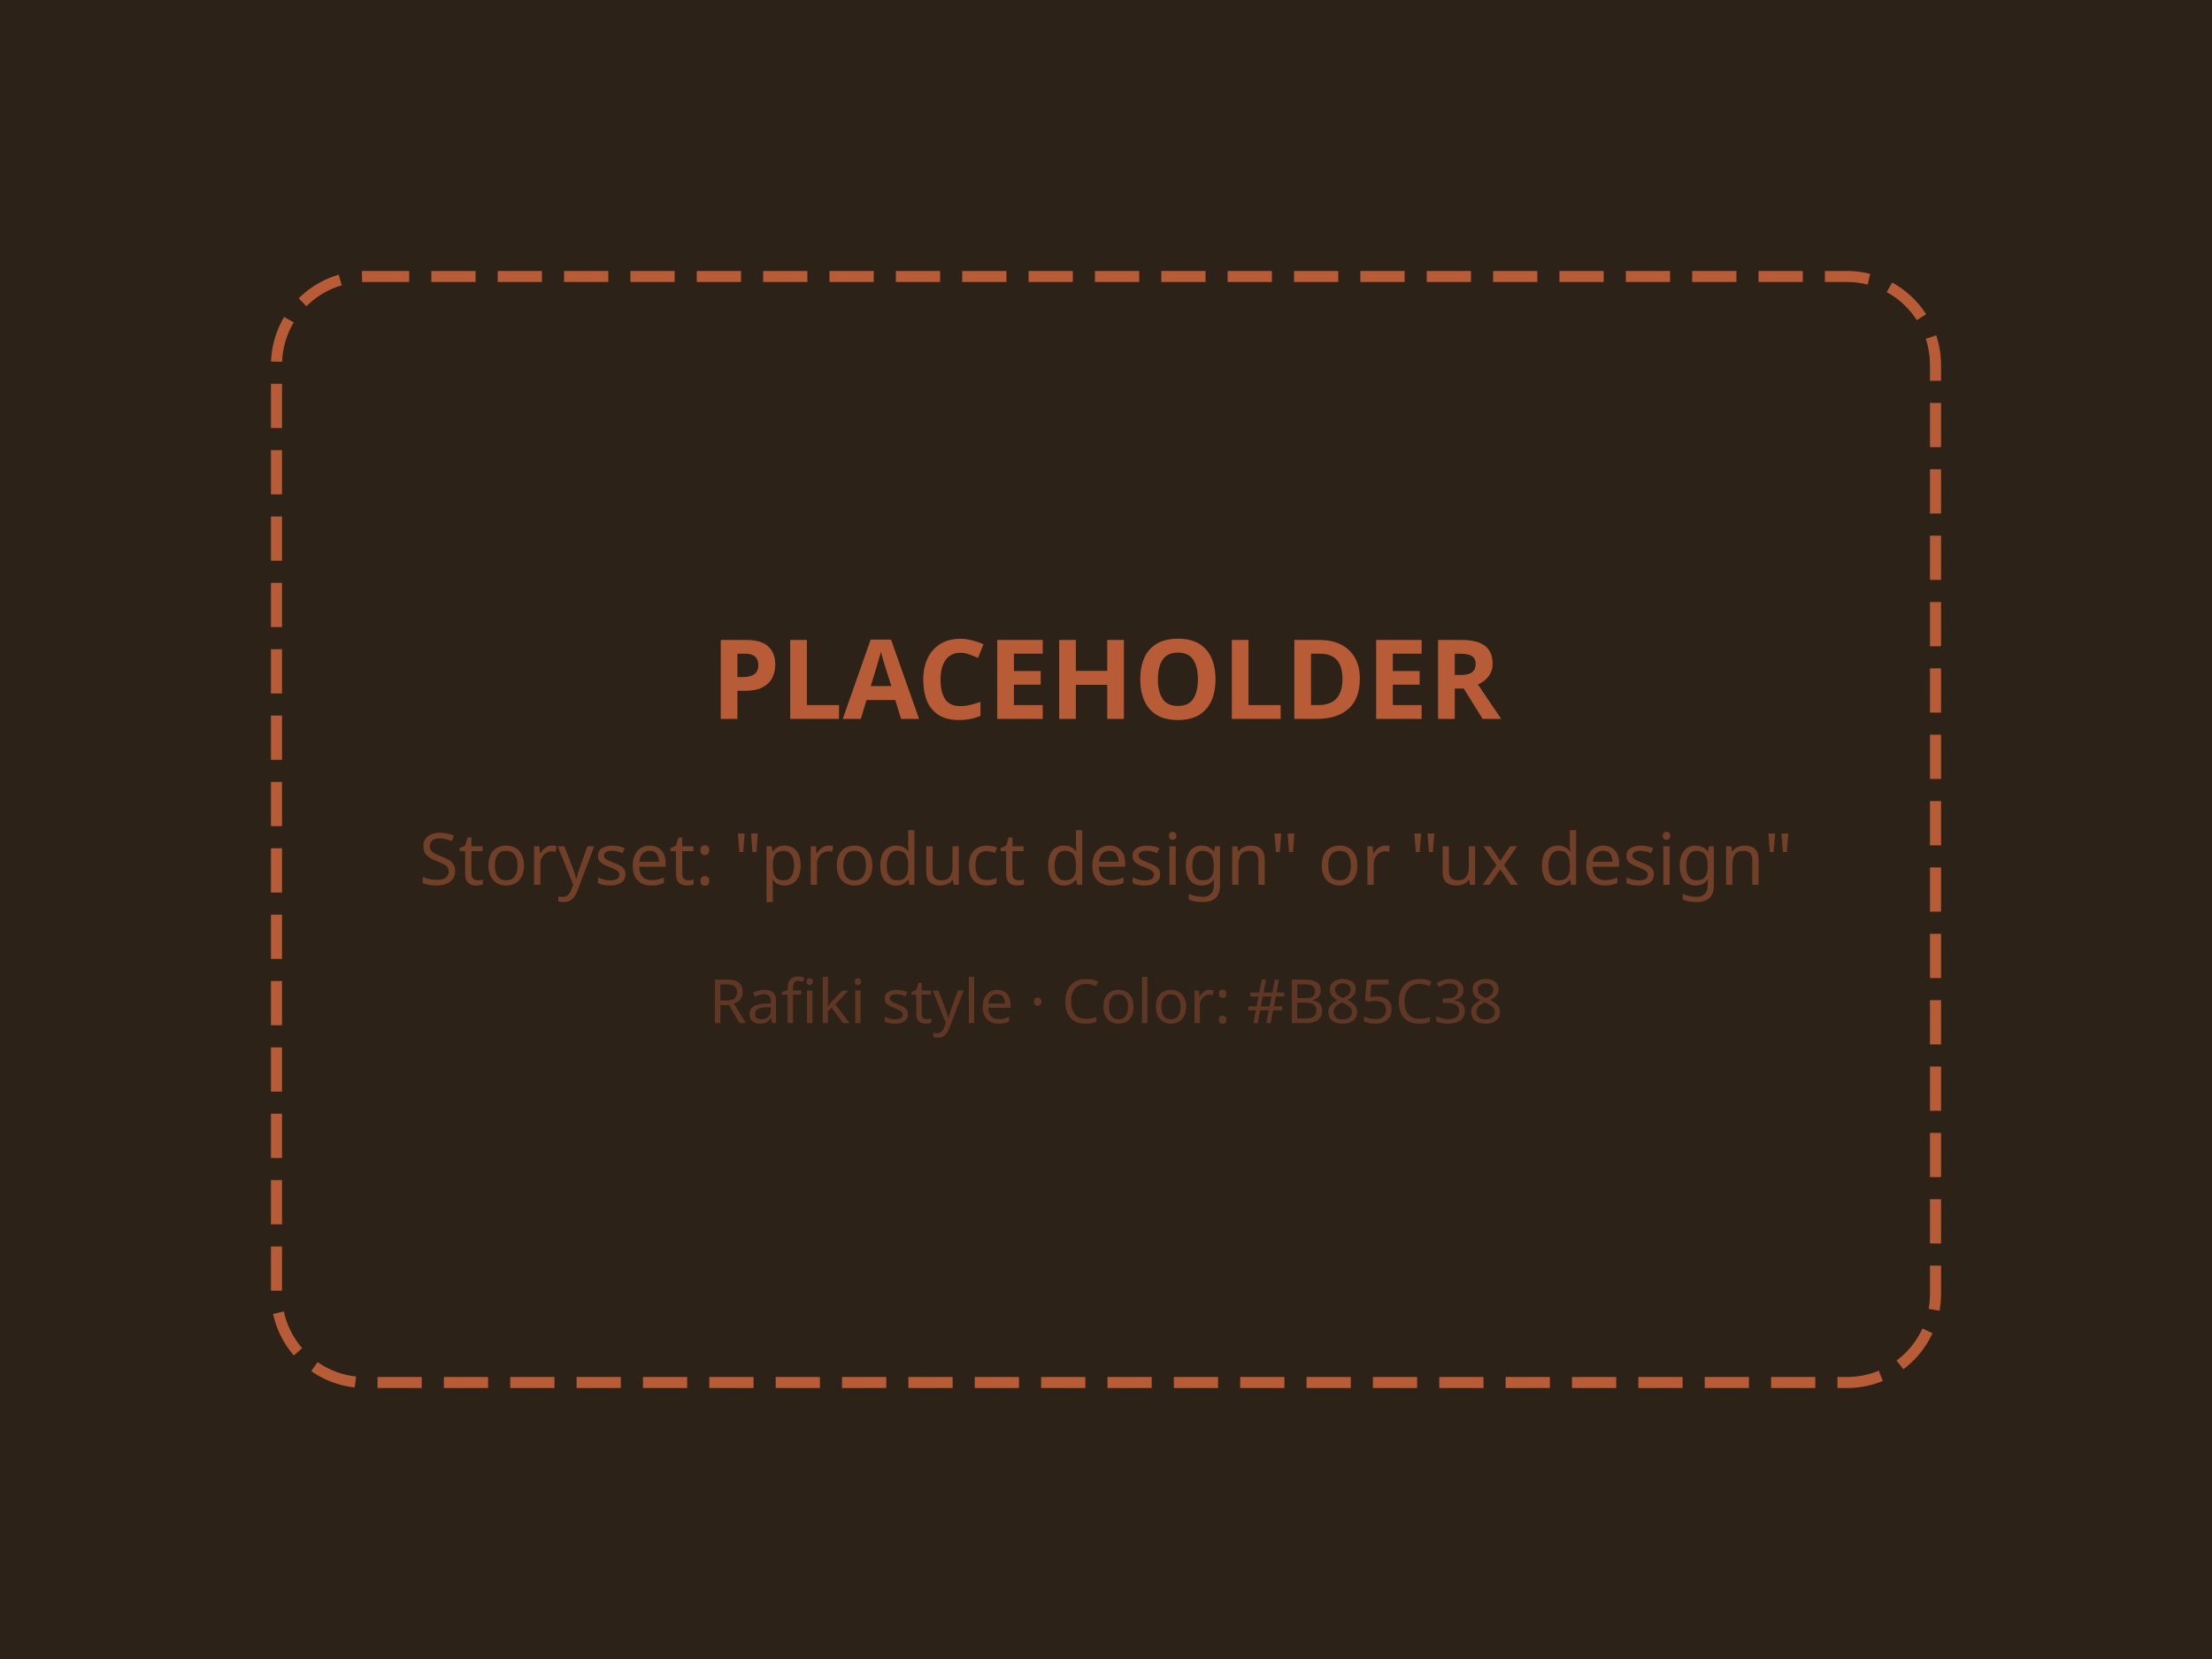
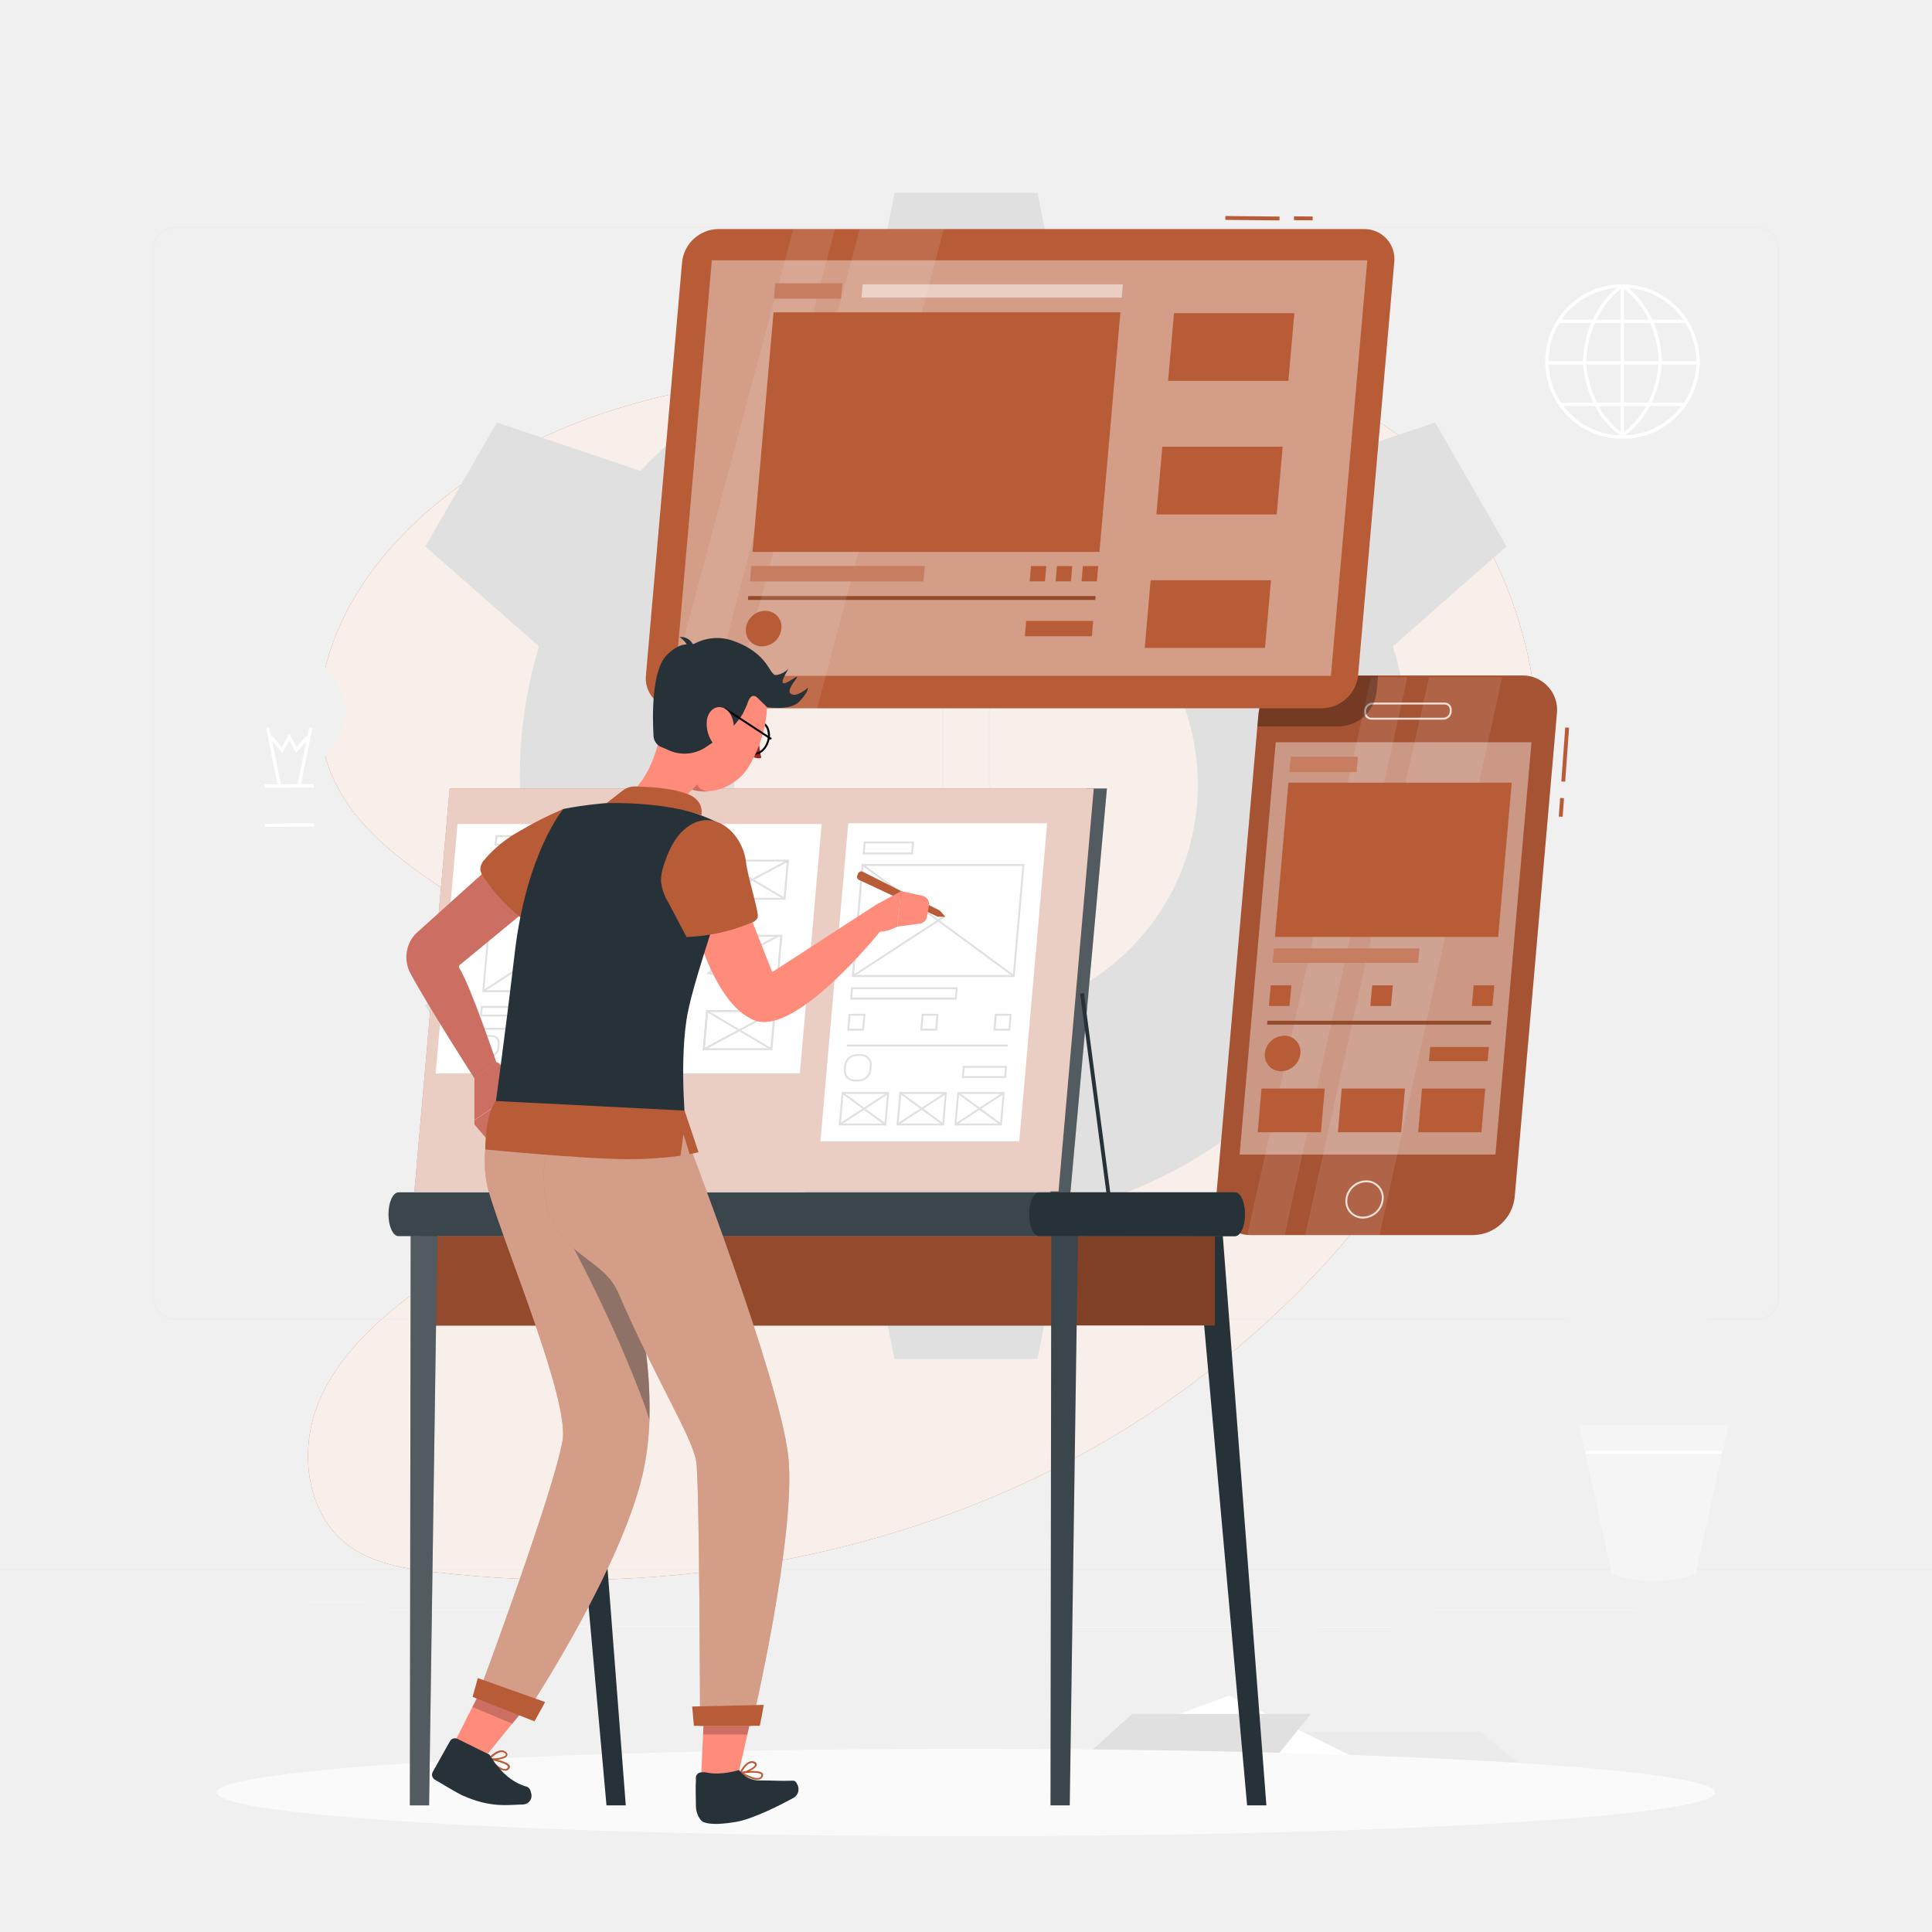
- <svg xmlns="http://www.w3.org/2000/svg" viewBox="0 0 400 300">
-   <rect width="400" height="300" fill="#2C2218" />
-   <rect x="50" y="50" width="300" height="200" rx="16" fill="none" stroke="#B85C38" stroke-width="2" stroke-dasharray="8 4" />
-   <text x="200" y="130" text-anchor="middle" fill="#B85C38" font-family="system-ui, sans-serif" font-size="20" font-weight="bold">PLACEHOLDER</text>
-   <text x="200" y="160" text-anchor="middle" fill="#B85C3880" font-family="system-ui, sans-serif" font-size="13">Storyset: "product design" or "ux design"</text>
-   <text x="200" y="185" text-anchor="middle" fill="#B85C3860" font-family="system-ui, sans-serif" font-size="11">Rafiki style · Color: #B85C38</text>
+ <svg xmlns="http://www.w3.org/2000/svg" viewBox="0 0 500 500">
+   <g id="background-simple">
+     <g id="simple-background">
+       <path d="M240.74,95.62c-26.13.35-52.5,1.92-77.62,9.14s-49.09,20.55-65.31,41c-12,15.17-19.42,36-12.28,54,6.44,16.22,22.64,26,37.19,35.59s29.63,22.36,31.3,39.73c1.27,13.13-5.75,25.86-15,35.22s-20.79,16.16-31.41,24-20.77,17.23-25.5,29.54-2.62,28.06,7.9,36c6.3,4.76,14.47,6.11,22.32,7,56.11,6.51,114.44-2.46,164.43-28.75S367.8,307.8,387.31,254.79c9.35-25.41,13.75-53.1,9.16-79.78-3.88-22.52-14.56-44.31-31.52-59.85-18.27-16.75-51.07-16.69-74.67-18.35C273.8,95.65,257.26,95.4,240.74,95.62Z" style="fill:#B85C38" />
+       <path d="M240.74,95.62c-26.13.35-52.5,1.92-77.62,9.14s-49.09,20.55-65.31,41c-12,15.17-19.42,36-12.28,54,6.44,16.22,22.64,26,37.19,35.59s29.63,22.36,31.3,39.73c1.27,13.13-5.75,25.86-15,35.22s-20.79,16.16-31.41,24-20.77,17.23-25.5,29.54-2.62,28.06,7.9,36c6.3,4.76,14.47,6.11,22.32,7,56.11,6.51,114.44-2.46,164.43-28.75S367.8,307.8,387.31,254.79c9.35-25.41,13.75-53.1,9.16-79.78-3.88-22.52-14.56-44.31-31.52-59.85-18.27-16.75-51.07-16.69-74.67-18.35C273.8,95.65,257.26,95.4,240.74,95.62Z" style="fill:#fff;opacity:0.9" />
+     </g>
+   </g>
+   <g id="background-complete">
+     <g id="detailed-background">
+       <rect y="406.06" width="500" height="0.25" style="fill:#ebebeb" />
+       <rect x="370.49" y="416.55" width="53.07" height="0.25" style="fill:#f5f5f5" />
+       <rect x="272.56" y="421.02" width="58.66" height="0.25" style="fill:#f5f5f5" />
+       <rect x="340.92" y="421.02" width="19.19" height="0.25" style="fill:#f5f5f5" />
+       <rect x="100.47" y="416.55" width="43.19" height="0.25" style="fill:#f5f5f5" />
+       <rect x="79.46" y="414.55" width="15.44" height="0.25" style="fill:#f5f5f5" />
+       <rect x="131.47" y="420.77" width="54.2" height="0.25" style="fill:#f5f5f5" />
+       <path d="M238.4,341.53H45.31a5.72,5.72,0,0,1-5.71-5.71V64.39a5.72,5.72,0,0,1,5.71-5.66H238.4a5.71,5.71,0,0,1,5.7,5.71h0V335.82A5.71,5.71,0,0,1,238.4,341.53ZM45.31,58.93a5.47,5.47,0,0,0-5.46,5.46V335.82a5.47,5.47,0,0,0,5.46,5.46H238.4a5.46,5.46,0,0,0,5.45-5.46V64.39a5.46,5.46,0,0,0-5.45-5.46Z" style="fill:#ebebeb" />
+       <path d="M454.7,341.53H261.6a5.71,5.71,0,0,1-5.7-5.71V64.39a5.71,5.71,0,0,1,5.7-5.66H454.7a5.71,5.71,0,0,1,5.7,5.66V335.82A5.71,5.71,0,0,1,454.7,341.53ZM261.6,58.93a5.46,5.46,0,0,0-5.45,5.46V335.82a5.46,5.46,0,0,0,5.45,5.46H454.7a5.48,5.48,0,0,0,5.47-5.46V64.39a5.48,5.48,0,0,0-5.47-5.46Z" style="fill:#ebebeb" />
+       <polygon points="78.44 216.18 71.27 216.18 69.28 213.58 80.42 213.58 78.44 216.18" style="fill:#f0f0f0" />
+       <path d="M89.45,184.3a14.59,14.59,0,0,1-4.9,10.86,9.61,9.61,0,0,0-3.32,7.15v1.11H68.48v-1.11a9.61,9.61,0,0,0-3.31-7.14,14.59,14.59,0,0,1,10.45-25.49A14.71,14.71,0,0,1,89.45,184.3Z" style="fill:#f0f0f0" />
+       <rect x="70.38" y="188.19" width="0.88" height="15.32" transform="translate(-37.75 18.12) rotate(-11.54)" style="fill:#fff" />
+       <rect x="71.23" y="195.41" width="15.32" height="0.88" transform="translate(-128.74 234.15) rotate(-78.51)" style="fill:#fff" />
+       <polygon points="76.62 194.87 74.86 191.67 73.08 194.87 69.77 191.05 70.43 190.48 72.92 193.34 74.86 189.85 76.79 193.34 79.28 190.48 79.94 191.05 76.62 194.87" style="fill:#fff" />
+       <polygon points="81.23 203.35 81.23 213.51 68.48 213.58 68.48 203.42 81.23 203.35" style="fill:#f0f0f0" />
+       <rect x="68.48" y="213.1" width="12.74" height="0.88" transform="translate(-1.26 0.45) rotate(-0.34)" style="fill:#fff" />
+       <rect x="68.48" y="202.95" width="12.74" height="0.88" transform="translate(-1.2 0.45) rotate(-0.34)" style="fill:#fff" />
+       <polygon points="383.28 448.24 331.4 448.24 348.08 463.38 401.59 463.38 383.28 448.24" style="fill:#ebebeb" />
+       <polygon points="324.48 471.16 285.98 450.59 318.08 438.81 355.37 457.21 324.48 471.16" style="fill:#fff" />
+       <polygon points="292.97 443.56 339.26 443.56 325.26 460.86 273.95 460.86 292.97 443.56" style="fill:#e0e0e0" />
+       <circle cx="419.84" cy="93.58" r="19.55" style="fill:#f0f0f0" />
+       <path d="M419.89,113.57a20,20,0,0,1,0-40v.88a19.11,19.11,0,0,0,0,38.22Z" style="fill:#fff" />
+       <path d="M419.89,113.57v-.88a19.11,19.11,0,1,0,0-38.22v-.88a20,20,0,1,1,0,40Z" style="fill:#fff" />
+       <path d="M430.11,93.58h-.88c0-6.48-3.29-15.14-9.58-19.18l.48-.74C426.68,77.87,430.11,86.86,430.11,93.58Z" style="fill:#fff" />
+       <path d="M420.13,112.9l-.48-.74c6.29-4,9.58-12.7,9.58-19.17h.88C430.11,99.7,426.68,108.7,420.13,112.9Z" style="fill:#fff" />
+       <path d="M410.56,93.58h-.88c0-6.72,3.42-15.72,10-19.92l.48.74C413.85,78.43,410.56,87.1,410.56,93.58Z" style="fill:#fff" />
+       <path d="M419.65,112.9c-6.55-4.2-10-13.2-10-19.92h.88c0,6.48,3.29,15.15,9.57,19.18Z" style="fill:#fff" />
+       <rect x="419.45" y="74.03" width="0.88" height="39.1" style="fill:#fff" />
+       <rect x="403.34" y="82.72" width="33.09" height="0.88" style="fill:#fff" />
+       <rect x="400.35" y="93.47" width="39.08" height="0.88" style="fill:#fff" />
+       <rect x="403.78" y="104.21" width="32.22" height="0.88" style="fill:#fff" />
+       <path d="M365.47,200.81a114.58,114.58,0,0,0-5-33.53l29.41-25.87L371.4,109.33l-37.11,12.56a115.25,115.25,0,0,0-58.06-33.55l-7.71-38.4h-37l-7.68,38.4a115.34,115.34,0,0,0-58.09,33.55L128.6,109.33l-18.52,32.08,29.41,25.87a115.88,115.88,0,0,0,0,67.08L110.08,260.2l18.52,32.08,37.11-12.55a115.75,115.75,0,0,0,58.09,33.58l7.68,38.4h37l7.71-38.4a115.66,115.66,0,0,0,58.06-33.58l37.11,12.55,18.52-32.08-29.41-25.84A114.71,114.71,0,0,0,365.47,200.81ZM250,263.14a60,60,0,1,1,60-60A60,60,0,0,1,250,263.14Z" style="fill:#e0e0e0" />
+       <path d="M425.2,339.4c-3.08-1.69.7-15.89-3.46-22.1-3-4.54-8.57-7.3-10.6-12.38a12.09,12.09,0,0,1,2.59-12.71,2.75,2.75,0,0,1,1-.75,3.29,3.29,0,0,1,1.4-.08c2.7.27,5.5.72,7.75,2.25,2.76,1.89,4.29,5.19,4.78,8.5S428.46,341.19,425.2,339.4Z" style="fill:#f0f0f0" />
+       <path d="M426.64,319.42c0-.36,0-.71-.05-1.07a12.42,12.42,0,0,0-.11,1.72Z" style="fill:#f0f0f0" />
+       <path d="M436.42,295.79a1.73,1.73,0,0,0-.61-.53,2,2,0,0,0-.87-.12,10.24,10.24,0,0,0-5,1,7.74,7.74,0,0,0-3.48,5.08,22.89,22.89,0,0,0-.32,6.3l.45,10.85a12.94,12.94,0,0,1,3.4-7.22c2.37-2.51,5.79-4.12,7.35-7.2A7.63,7.63,0,0,0,436.42,295.79Z" style="fill:#f0f0f0" />
+       <path d="M431.32,361.33c0-.18,0-.35,0-.52-.81-11.05-2.87-31.48-12.76-41.32-2-2.05-5.5-3.52-8.46-2.54a7.17,7.17,0,0,0-2.8,1.84c-3.24,3.26-4.19,7.65-4.06,11.83a28.81,28.81,0,0,0,4.64,14.6c4,6.17,10.15,11.18,15.2,16.8s-.4,21.55,7.73,19.31C431.52,381.13,431.34,363.69,431.32,361.33Z" style="fill:#f0f0f0" />
+       <path d="M426.28,369.2q.33-15.17.65-30.32c.2-9.36.79-19.58,8.41-26.75,1.94-1.82,4.88-3.48,7.64-2.72a6.48,6.48,0,0,1,2.65,1.56c3.11,2.83,4.19,6.81,4.27,10.64a26.45,26.45,0,0,1-3.57,13.6c-3.33,5.83-8.77,10.71-13.14,16.1S434.58,371,427,369.36Z" style="fill:#f0f0f0" />
+       <path d="M438.81,407.46h0a35.87,35.87,0,0,1-21.65,0h0l-8.47-38.59h38.59Z" style="fill:#f5f5f5" />
+       <rect x="410.34" y="375.5" width="35.19" height="0.8" style="fill:#fff" />
+     </g>
+   </g>
+   <g id="Shadows">
+     <g id="shadows">
+       <ellipse id="path--inject-112" cx="250" cy="463.9" rx="193.89" ry="11.32" style="fill:#fafafa" />
+     </g>
+   </g>
+   <g id="smartphone-screen">
+     <g id="smartphone-screen">
+       <g id="group">
+         <path d="M381.24,319.64H323.76a8.9,8.9,0,0,1-9-9.87l10.94-125.09a11,11,0,0,1,10.74-9.87h57.48a8.9,8.9,0,0,1,9,9.87L392,309.77A11,11,0,0,1,381.24,319.64Z" style="fill:#B85C38" />
+         <path d="M381.24,319.64H323.76a8.9,8.9,0,0,1-9-9.87l10.94-125.09a11,11,0,0,1,10.74-9.87h57.48a8.9,8.9,0,0,1,9,9.87L392,309.77A11,11,0,0,1,381.24,319.64Z" style="opacity:0.1" />
+         <path d="M357.84,310.42a5.22,5.22,0,0,1-5.1,4.69,4.23,4.23,0,0,1-4.29-4.69,5.23,5.23,0,0,1,5.11-4.7A4.23,4.23,0,0,1,357.84,310.42Z" style="fill:none;stroke:#fff;stroke-miterlimit:10;stroke-width:0.5px;opacity:0.8" />
+         <path d="M373.54,186H354.93a1.58,1.58,0,0,1-1.6-1.75l0-.43a1.94,1.94,0,0,1,1.9-1.75h18.61a1.58,1.58,0,0,1,1.6,1.75l0,.43A1.94,1.94,0,0,1,373.54,186Z" style="fill:none;stroke:#fff;stroke-miterlimit:10;stroke-width:0.5px;opacity:0.8" />
+         <polygon points="387.02 298.8 320.81 298.8 330.15 192.09 396.35 192.09 387.02 298.8" style="fill:#fff;opacity:0.4" />
+         <polygon points="369.83 175.26 337.77 319.64 357.04 319.64 388.77 175.26 369.83 175.26" style="fill:#fff;opacity:0.1;isolation:isolate" />
+         <polygon points="354.84 175.26 322.78 319.64 332.49 319.64 364.23 175.26 354.84 175.26" style="fill:#fff;opacity:0.1;isolation:isolate" />
+         <polygon points="341.86 293.03 325.49 293.03 326.48 281.72 342.84 281.72 341.86 293.03" style="fill:#B85C38" />
+         <polygon points="362.62 293.03 346.25 293.03 347.24 281.72 363.61 281.72 362.62 293.03" style="fill:#B85C38" />
+         <polygon points="383.39 293.03 367.02 293.03 368.01 281.72 384.38 281.72 383.39 293.03" style="fill:#B85C38" />
+         <polygon points="385.92 264.17 328.01 264.17 327.92 265.17 385.83 265.17 385.92 264.17" style="fill:#B85C38" />
+         <polygon points="385.92 264.17 328.01 264.17 327.92 265.17 385.83 265.17 385.92 264.17" style="opacity:0.2" />
+         <polygon points="386.25 260.35 380.91 260.35 381.38 255 386.72 255 386.25 260.35" style="fill:#B85C38" />
+         <polygon points="359.99 260.35 354.65 260.35 355.12 255 360.46 255 359.99 260.35" style="fill:#B85C38" />
+         <polygon points="333.73 260.35 328.39 260.35 328.86 255 334.2 255 333.73 260.35" style="fill:#B85C38" />
+         <polygon points="385 274.63 369.81 274.63 370.13 270.96 385.32 270.96 385 274.63" style="fill:#B85C38" />
+         <polygon points="367 249.19 329.39 249.19 329.72 245.47 367.33 245.47 367 249.19" style="fill:#B85C38" />
+         <polygon points="367 249.19 329.39 249.19 329.72 245.47 367.33 245.47 367 249.19" style="fill:#fff;opacity:0.2" />
+         <polygon points="351.06 199.82 333.71 199.82 334.06 195.86 351.4 195.86 351.06 199.82" style="fill:#B85C38" />
+         <polygon points="351.06 199.82 333.71 199.82 334.06 195.86 351.4 195.86 351.06 199.82" style="fill:#fff;opacity:0.2" />
+         <path d="M331.54,277.23h0a4.15,4.15,0,0,1-4.2-4.6h0a5.12,5.12,0,0,1,5-4.6h0a4.15,4.15,0,0,1,4.2,4.6h0A5.12,5.12,0,0,1,331.54,277.23Z" style="fill:#B85C38" />
+         <polygon points="387.73 242.47 329.95 242.47 333.44 202.56 391.23 202.56 387.73 242.47" style="fill:#B85C38" />
+         <path d="M325.4,188h21.06a10,10,0,0,0,9.81-9l.36-4.14H336.72A11.31,11.31,0,0,0,325.67,185Z" style="opacity:0.3" />
+       </g>
+       <rect x="401.67" y="208.44" width="4.83" height="1" transform="translate(166.52 596.89) rotate(-85.86)" style="fill:#B85C38" />
+       <rect x="398.07" y="194.78" width="14.01" height="1" transform="translate(181.06 585.2) rotate(-85.86)" style="fill:#B85C38" />
+     </g>
+   </g>
+   <g id="monitor-screen">
+     <g id="monitor-screen">
+       <g id="group">
+         <polygon points="344.44 174.9 174.82 174.9 184.22 67.37 353.85 67.37 344.44 174.9" style="fill:#B85C38" />
+         <path d="M342.1,183.31H175a7.73,7.73,0,0,1-7.83-8.58l9.35-106.86a9.55,9.55,0,0,1,9.33-8.59H353a7.75,7.75,0,0,1,7.83,8.59l-9.35,106.86A9.55,9.55,0,0,1,342.1,183.31Z" style="fill:#B85C38" />
+         <polygon points="344.44 174.9 174.82 174.9 184.22 67.37 353.85 67.37 344.44 174.9" style="fill:#B85C38" />
+         <polygon points="344.44 174.9 174.82 174.9 184.22 67.37 353.85 67.37 344.44 174.9" style="fill:#fff;opacity:0.4" />
+         <polygon points="333.44 98.57 302.3 98.57 303.83 81.05 334.98 81.05 333.44 98.57" style="fill:#B85C38" />
+         <polygon points="330.42 133.13 299.27 133.13 300.81 115.61 331.95 115.61 330.42 133.13" style="fill:#B85C38" />
+         <polygon points="327.39 167.68 296.25 167.68 297.78 150.16 328.93 150.16 327.39 167.68" style="fill:#B85C38" />
+         <polygon points="193.65 154.26 193.56 155.26 283.45 155.26 283.54 154.26 193.65 154.26" style="fill:#B85C38" />
+         <polygon points="283.54 154.26 193.65 154.26 193.56 155.26 283.45 155.26 283.54 154.26" style="opacity:0.2" />
+         <polygon points="205.3 59.34 172.17 183.26 183.31 183.26 216.08 59.34 205.3 59.34" style="fill:#fff;opacity:0.1;isolation:isolate" />
+         <polygon points="222.5 59.34 189.37 183.26 211.48 183.26 244.24 59.34 222.5 59.34" style="fill:#fff;opacity:0.1;isolation:isolate" />
+         <polygon points="284.54 142.83 194.76 142.83 200.19 80.82 289.96 80.82 284.54 142.83" style="fill:#B85C38" />
+         <path d="M197.23,167.28h0a4.15,4.15,0,0,1-4.2-4.6h0a5.12,5.12,0,0,1,5-4.6h0a4.15,4.15,0,0,1,4.2,4.6h0A5.12,5.12,0,0,1,197.23,167.28Z" style="fill:#B85C38" />
+         <polygon points="238.98 150.45 194.1 150.45 194.44 146.49 239.33 146.49 238.98 150.45" style="fill:#B85C38" />
+         <polygon points="238.98 150.45 194.1 150.45 194.44 146.49 239.33 146.49 238.98 150.45" style="fill:#fff;opacity:0.2" />
+         <polygon points="282.57 164.66 265.23 164.66 265.57 160.69 282.92 160.69 282.57 164.66" style="fill:#B85C38" />
+         <polygon points="283.87 150.45 279.91 150.45 280.25 146.49 284.22 146.49 283.87 150.45" style="fill:#B85C38" />
+         <polygon points="277.15 150.45 273.19 150.45 273.54 146.49 277.5 146.49 277.15 150.45" style="fill:#B85C38" />
+         <polygon points="270.44 150.45 266.47 150.45 266.82 146.49 270.78 146.49 270.44 150.45" style="fill:#B85C38" />
+         <polygon points="290.3 77.01 222.97 77.01 223.26 73.59 290.6 73.59 290.3 77.01" style="fill:#fff;opacity:0.5" />
+         <polygon points="217.65 77.28 200.31 77.28 200.65 73.32 218 73.32 217.65 77.28" style="fill:#B85C38" />
+         <polygon points="217.65 77.28 200.31 77.28 200.65 73.32 218 73.32 217.65 77.28" style="fill:#fff;opacity:0.2" />
+       </g>
+       <rect x="336.79" y="54.09" width="1" height="4.83" transform="translate(277.97 393.31) rotate(-89.52)" style="fill:#B85C38" />
+       <rect x="323.09" y="49.39" width="1" height="14.01" transform="matrix(0.01, -1, 1, 0.01, 264.5, 379.5)" style="fill:#B85C38" />
+     </g>
+   </g>
+   <g id="drawing-table">
+     <g id="drawing-table">
+       <polygon points="281.06 204.07 286.47 204.07 276.51 314.25 271.38 314.25 281.06 204.07" style="fill:#263238" />
+       <polygon points="281.06 204.07 286.47 204.07 276.51 314.25 271.38 314.25 281.06 204.07" style="fill:#fff;opacity:0.2" />
+       <rect x="283.04" y="256.87" width="1" height="53.78" transform="translate(-34.69 39.54) rotate(-7.52)" style="fill:#263238" />
+       <polygon points="273.94 308.32 107.25 308.32 116.37 204.07 283.06 204.07 273.94 308.32" style="fill:#B85C38" />
+       <polygon points="273.94 308.32 107.25 308.32 116.37 204.07 283.06 204.07 273.94 308.32" style="fill:#fff;opacity:0.7" />
+       <polygon points="143.77 320.82 150.67 320.82 161.95 467.22 156.96 467.22 143.77 320.82" style="fill:#263238" />
+       <polygon points="309.56 319.82 316.46 319.82 327.74 467.22 322.75 467.22 309.56 319.82" style="fill:#263238" />
+       <rect x="108.63" y="319.82" width="205.78" height="23.21" style="fill:#B85C38" />
+       <polygon points="278.27 320 277.46 343.01 314.41 343.03 314.41 319.82 278.27 320" style="opacity:0.3" />
+       <rect x="108.66" y="319.99" width="166.48" height="23.21" style="opacity:0.2" />
+       <polygon points="113.18 319.82 106.28 319.82 106.07 467.22 111.05 467.22 113.18 319.82" style="fill:#263238" />
+       <polygon points="278.97 319.82 272.07 319.82 271.87 467.22 276.85 467.22 278.97 319.82" style="fill:#263238" />
+       <polygon points="106.28 319.82 106.07 467.22 111.05 467.22 113.18 319.82 106.28 319.82" style="fill:#fff;opacity:0.2" />
+       <polygon points="278.97 319.82 272.07 319.82 271.87 467.22 276.85 467.22 278.97 319.82" style="fill:#fff;opacity:0.1" />
+       <path d="M100.54,314.25h0c0-3.13,1.16-5.66,2.6-5.67H319.6c1.44,0,2.6,2.54,2.6,5.67h0c0,3.12-1.16,5.65-2.6,5.66H103.14C101.7,319.9,100.54,317.37,100.54,314.25Z" style="fill:#263238" />
+       <path d="M100.54,314.25h0c0-3.13,1.16-5.66,2.6-5.67H319.6c1.44,0,2.6,2.54,2.6,5.67h0c0,3.12-1.16,5.65-2.6,5.66H103.14C101.7,319.9,100.54,317.37,100.54,314.25Z" style="fill:#fff;opacity:0.1" />
+       <path d="M266.33,314.25h0c0-3.13,1.17-5.66,2.6-5.67H319.6c1.44,0,2.6,2.54,2.6,5.67h0c0,3.12-1.16,5.65-2.6,5.66H268.93C267.5,319.9,266.33,317.37,266.33,314.25Z" style="fill:#263238" />
+       <polygon points="263.32 294.89 212.87 294.89 219.98 213.56 270.44 213.56 263.32 294.89" style="fill:#fff" />
+       <path d="M263.78,295.39H212.33l7.2-82.33H271Zm-50.37-1h49.46l7-80.33H220.44Z" style="fill:#fff" />
+       <path d="M229.37,291.26H217.08l.75-8.65h12.29Zm-11.75-.5h11.29l.67-7.65H218.29Z" style="fill:#e0e0e0" />
+       <path d="M244.33,291.26H232l.76-8.65h12.29Zm-11.75-.5h11.29l.67-7.65H233.25Z" style="fill:#e0e0e0" />
+       <path d="M259.28,291.26H247l.76-8.65H260Zm-11.74-.5h11.28l.67-7.65H248.21Z" style="fill:#e0e0e0" />
+       <rect x="219.14" y="270.33" width="41.71" height="0.5" style="fill:#e0e0e0" />
+       <path d="M247.57,258.69H220l.27-3.18h27.59Zm-27-.5h26.59l.19-2.18H220.71Z" style="fill:#e0e0e0" />
+       <path d="M260.36,279H248.91l.28-3.15h11.44Zm-10.9-.5H259.9l.18-2.15H249.65Z" style="fill:#e0e0e0" />
+       <path d="M261.43,266.72h-4.35l.38-4.35h4.35Zm-3.8-.5H261l.29-3.35h-3.34Z" style="fill:#e0e0e0" />
+       <path d="M242.52,266.72h-4.35l.38-4.35h4.35Zm-3.81-.5h3.35l.29-3.35H239Z" style="fill:#e0e0e0" />
+       <path d="M223.61,266.72h-4.35l.38-4.35H224Zm-3.81-.5h3.35l.29-3.35h-3.35Z" style="fill:#e0e0e0" />
+       <path d="M236.26,221.13h-13l.3-3.36h13Zm-12.45-.5h12l.2-2.36H224Z" style="fill:#e0e0e0" />
+       <path d="M222.26,279.88h-1.1a2.75,2.75,0,0,1-2.77-3l.1-1.09a3.33,3.33,0,0,1,3.25-3h1.09a2.75,2.75,0,0,1,2.78,3l-.1,1.09A3.33,3.33,0,0,1,222.26,279.88Zm-.52-6.63a2.84,2.84,0,0,0-2.76,2.54l-.09,1.09a2.25,2.25,0,0,0,2.27,2.5h1.1a2.84,2.84,0,0,0,2.76-2.54l.09-1.09a2.29,2.29,0,0,0-.58-1.77,2.27,2.27,0,0,0-1.7-.73Z" style="fill:#e0e0e0" />
+       <path d="M262.59,252.84H220.47l0-.27,2.53-29h42.12l0,.27Zm-41.58-.5h41.12l2.47-28.24H223.48Z" style="fill:#e0e0e0" />
+       <rect x="242.56" y="213.96" width="0.5" height="48.53" transform="translate(-92.95 292.76) rotate(-53.68)" style="fill:#e0e0e0" />
+       <rect x="218.46" y="244.67" width="28.14" height="0.5" transform="translate(-95.97 166.56) rotate(-33.07)" style="fill:#e0e0e0" />
+       <polygon points="228.99 291.21 217.91 283.06 218.21 282.66 229.29 290.81 228.99 291.21" style="fill:#e0e0e0" />
+       <rect x="216.14" y="286.69" width="14.92" height="0.5" transform="translate(-120.34 168.48) rotate(-33.07)" style="fill:#e0e0e0" />
+       <polygon points="243.95 291.21 232.87 283.06 233.17 282.66 244.25 290.81 243.95 291.21" style="fill:#e0e0e0" />
+       <rect x="231.1" y="286.69" width="14.92" height="0.5" transform="translate(-117.94 176.7) rotate(-33.08)" style="fill:#e0e0e0" />
+       <polygon points="258.9 291.21 247.83 283.06 248.13 282.66 259.2 290.81 258.9 291.21" style="fill:#e0e0e0" />
+       <rect x="246.06" y="286.69" width="14.92" height="0.5" transform="translate(-115.52 184.87) rotate(-33.08)" style="fill:#e0e0e0" />
+       <polygon points="206.54 277.31 113.29 277.31 118.85 213.76 212.1 213.76 206.54 277.31" style="fill:#fff" />
+       <path d="M207,277.81H112.75l5.65-64.55h94.24Zm-93.16-1h92.24l5.47-62.55H119.31Z" style="fill:#fff" />
+       <rect x="124.14" y="266" width="50.62" height="0.5" style="fill:#e0e0e0" />
+       <path d="M175.84,256.77h-51l0-.27,3.07-35.14h51.06l0,.27Zm-50.51-.5h50.05l3-34.41h-50Z" style="fill:#e0e0e0" />
+       <path d="M126.87,273.54h-1.38a2,2,0,0,1-1.48-.63,2,2,0,0,1-.5-1.54l.12-1.38a2.38,2.38,0,0,1,2.32-2.13h1.37a2,2,0,0,1,1.48.64,2,2,0,0,1,.51,1.53l-.12,1.38A2.39,2.39,0,0,1,126.87,273.54Zm-.92-5.18a1.86,1.86,0,0,0-1.82,1.67l-.12,1.38a1.45,1.45,0,0,0,1.48,1.63h1.38a1.87,1.87,0,0,0,1.82-1.67l.12-1.38a1.47,1.47,0,0,0-1.49-1.63Z" style="fill:#e0e0e0" />
+       <path d="M150,263.07H124.23l.24-2.74h25.78Zm-25.23-.5h24.77l.16-1.74H124.93Z" style="fill:#e0e0e0" />
+       <path d="M174.47,272.07H164.2l.24-2.74h10.27Zm-9.72-.5H174l.16-1.74H164.9Z" style="fill:#e0e0e0" />
+       <path d="M175.29,263.07h-2.73l.23-2.74h2.74Zm-2.19-.5h1.73l.15-1.74h-1.73Z" style="fill:#e0e0e0" />
+       <path d="M171.51,263.07h-2.74l.24-2.74h2.74Zm-2.19-.5h1.73l.15-1.74h-1.73Z" style="fill:#e0e0e0" />
+       <path d="M167.72,263.07H165l.24-2.74H168Zm-2.18-.5h1.73l.15-1.74h-1.73Z" style="fill:#e0e0e0" />
+       <path d="M179.17,218.71H140.75l.21-2.43h38.42Zm-37.87-.5h37.41l.13-1.43H141.42Z" style="fill:#e0e0e0" />
+       <path d="M138.26,218.86H128l.24-2.73H138.5Zm-9.72-.5h9.26l.16-1.73h-9.27Z" style="fill:#e0e0e0" />
+       <path d="M203.29,232.85h-18l.91-10.37h18Zm-17.49-.5h17l.83-9.37h-17Z" style="fill:#e0e0e0" />
+       <path d="M201.59,252.31h-18l.91-10.37h18Zm-17.5-.5h17l.82-9.37h-17Z" style="fill:#e0e0e0" />
+       <path d="M199.89,271.77h-18l.9-10.37h18Zm-17.5-.5h17l.82-9.37h-17Z" style="fill:#e0e0e0" />
+       <rect x="184.29" y="227.42" width="20.88" height="0.5" transform="translate(-84.52 119.17) rotate(-28.23)" style="fill:#e0e0e0" />
+       <polygon points="202.94 232.81 186.26 222.95 186.51 222.52 203.19 232.38 202.94 232.81" style="fill:#e0e0e0" />
+       <rect x="182.58" y="246.88" width="20.88" height="0.5" transform="matrix(0.88, -0.47, 0.47, 0.88, -93.77, 120.33)" style="fill:#e0e0e0" />
+       <rect x="192.77" y="237.44" width="0.5" height="19.38" transform="matrix(0.51, -0.86, 0.86, 0.51, -117.95, 287.42)" style="fill:#e0e0e0" />
+       <path d="M181.83,272l.94-10.72,8.56,5.06,9.07-4.87.24.45-8.81,4.72,8,4.71-.26.43-8.21-4.87Zm1.37-9.89-.79,9,8.4-4.5Z" style="fill:#e0e0e0" />
+       <rect x="119.87" y="238.81" width="63.98" height="0.5" transform="translate(-105.84 121.59) rotate(-33.07)" style="fill:#e0e0e0" />
+       <rect x="151.61" y="209.59" width="0.5" height="58.95" transform="translate(-130.7 219.82) rotate(-53.68)" style="fill:#e0e0e0" />
+     </g>
+   </g>
+   <g id="Character">
+     <g id="character">
+       <path d="M182.61,434.3l-1.1,24.37s9,2.79,9.88-.92c.57-2.28,2.27-10.22,3.8-16.41.59-2.35,0-4.61-1.2-5.49C192,434.39,188.61,434.42,182.61,434.3Z" style="fill:#ff8b7b" />
+       <path d="M126.68,433.05l-9.35,18.45s5.33,6.74,7.56,4c3-3.68,12.79-15.68,12.79-15.68S141.08,440.3,126.68,433.05Z" style="fill:#ff8b7b" />
+       <polygon points="122.26 441.76 132.6 446.1 136.76 440.99 124.88 436.59 122.26 441.76" style="opacity:0.2" />
+       <polygon points="182.21 443.27 181.95 448.88 193.4 448.88 194.8 443.27 182.21 443.27" style="opacity:0.2" />
+       <path d="M122.78,291l4.44,5.19,5.36-3.94s-1.78-7.75-2.6-7.2l-7.2,4.88Z" style="fill:#ff8b7b" />
+       <path d="M122.78,291l4.44,5.19,5.36-3.94s-1.78-7.75-2.6-7.2l-7.2,4.88Z" style="opacity:0.2" />
+       <path d="M127.05,224.11l-19.59,17.66A8.88,8.88,0,0,0,106.27,252c4.88,9,16.51,27.08,16.51,27.08l5.7-4.1s-6.84-20.23-9.64-24.46a.57.57,0,0,1,.12-.77l16.58-13.66Z" style="fill:#ff8b7b" />
+       <g style="opacity:0.2">
+         <path d="M127.05,224.11l-19.59,17.66A8.88,8.88,0,0,0,106.27,252c4.88,9,16.51,27.08,16.51,27.08l5.7-4.1s-6.84-20.23-9.64-24.46a.57.57,0,0,1,.12-.77l16.58-13.66Z" />
+       </g>
+       <path d="M122.78,279v10.87l8-5.43s.53-9.18-2.32-9.54Z" style="fill:#ff8b7b" />
+       <path d="M122.78,279v10.87l8-5.43s.53-9.18-2.32-9.54Z" style="opacity:0.2" />
+       <path d="M168.06,367.46a73.08,73.08,0,0,1-1.8,14.34c-5.7,24.09-28.23,58.65-28.23,58.65l-13.15-4.93s18.57-50,20.71-62.75c1.74-10.4-14.29-48.39-18.94-63.83-3.36-11.16,1.37-21.6,1.37-21.6s12.08,1.64,26.4,2.54l5.63,25.92,2.6,12a139.2,139.2,0,0,1,4.3,20.43l.12.9c.1.78.2,1.55.28,2.3A112.94,112.94,0,0,1,168.06,367.46Z" style="fill:#B85C38" />
+       <path d="M168.06,367.46a73.08,73.08,0,0,1-1.8,14.34c-5.7,24.09-28.23,58.65-28.23,58.65l-13.15-4.93s18.57-50,20.71-62.75c1.74-10.4-14.29-48.39-18.94-63.83-3.36-11.16,1.37-21.6,1.37-21.6s12.08,1.64,26.4,2.54l5.63,25.92,2.6,12a139.2,139.2,0,0,1,4.3,20.43l.12.9c.1.78.2,1.55.28,2.3A112.94,112.94,0,0,1,168.06,367.46Z" style="fill:#fff;opacity:0.4" />
+       <path d="M168.06,367.46c-1.86-6.4-9.49-25.39-19.49-44.23-10.09-19,1-23.56,1-23.56,4.23,1.54,7.71,7.89,10.48,16.13,3.27,9.73,5.55,22.14,6.9,32.43l.12.9c.1.78.2,1.55.28,2.3A112.94,112.94,0,0,1,168.06,367.46Z" style="fill:#263238;opacity:0.4" />
+       <path d="M177.23,293.28l-34.15-2.59s-2.34,7.88-2.34,13.57c0,20.8,14.68,19.78,19.21,30.19,10,23.08,19.12,37.24,20.23,43.73.87,5.1,1,68.48,1,68.48h13.32s11.68-49.6,9.5-69.74S177.23,293.28,177.23,293.28Z" style="fill:#B85C38" />
+       <g style="opacity:0.4">
+         <path d="M177.23,293.28l-34.15-2.59s-2.34,7.88-2.34,13.57c0,20.8,14.68,19.78,19.21,30.19,10,23.08,19.12,37.24,20.23,43.73.87,5.1,1,68.48,1,68.48h13.32s11.68-49.6,9.5-69.74S177.23,293.28,177.23,293.28Z" style="fill:#fff" />
+       </g>
+       <path d="M223.28,225.6l19.84,10a1.39,1.39,0,0,1,.27.21l1.29,1.48-1.84-.06a.85.85,0,0,1-.35-.08l-20.18-9.43a.89.89,0,0,1-.45-1.13l.2-.49A.89.89,0,0,1,223.28,225.6Z" style="fill:#B85C38" />
+       <path id="path" d="M226.86,234.06l6.38-3.44-1.05,9.19s-5.24,3.08-8.41-.14Z" style="fill:#ff8b7b" />
+       <path id="path" d="M240.41,234.31l-.5,2.93a2.18,2.18,0,0,1-1.86,1.79l-5.86.78,1.05-9.19,5.49,1.21A2.18,2.18,0,0,1,240.41,234.31Z" style="fill:#ff8b7b" />
+       <path d="M178.36,233.71s5.19,26.09,17.1,30.42c10.72,3.89,32.26-23,32.26-23l-.86-7.07-27,17.52L189,224.09A135.5,135.5,0,0,0,178.36,233.71Z" style="fill:#ff8b7b" />
+       <path d="M128.61,457.38a16.23,16.23,0,0,1-2.21-2,.2.2,0,0,1,0-.26.22.22,0,0,1,.23-.12c.49.08,4.74.75,5.28,1.94a.73.73,0,0,1-.06.7,1.29,1.29,0,0,1-1,.63A3.57,3.57,0,0,1,128.61,457.38Zm-1.42-1.84c1.49,1.51,2.81,2.34,3.57,2.3a.8.8,0,0,0,.65-.42.26.26,0,0,0,0-.27C131.16,456.47,128.91,455.86,127.19,455.54Z" style="fill:#B85C38" />
+       <path d="M126.42,455.4a.36.36,0,0,1-.08-.12.25.25,0,0,1,0-.22c.09-.14,2.72-3,4.45-1.77l.16.1c.46.4.42.76.31,1-.49,1-3.55,1.28-4.79,1Zm4.17-1.73c-1.11-.81-2.84.71-3.56,1.38,1.37.12,3.57-.27,3.86-.86,0,0,.12-.17-.19-.45Z" style="fill:#B85C38" />
+       <path d="M116.46,450.6l-4.48,8a1.49,1.49,0,0,0,.6,2c2.43,1.42,5.7,3.42,7.12,4.06,7.33,3.29,11.68,2.42,15.83,2.33a2.25,2.25,0,0,0,1.93-2.94l-.18-.62a1.55,1.55,0,0,0-1.07-1.08c-6-1.59-9.49-8.22-9.49-8.22L118.35,450A1.46,1.46,0,0,0,116.46,450.6Z" style="fill:#263238" />
+       <path d="M194.34,460.26a16.72,16.72,0,0,1-2.7-1.29.2.2,0,0,1-.11-.24.21.21,0,0,1,.18-.17c.49-.07,4.76-.65,5.62.33a.72.72,0,0,1,.14.69,1.28,1.28,0,0,1-.76.89A3.58,3.58,0,0,1,194.34,460.26Zm-1.9-1.35c1.87,1,3.37,1.43,4.09,1.17a.79.79,0,0,0,.5-.59.25.25,0,0,0-.05-.27C196.51,458.65,194.18,458.72,192.44,458.91Z" style="fill:#B85C38" />
+       <path d="M191.45,459.18l-.11-.08a.26.26,0,0,1,0-.23c.05-.16,1.74-3.66,3.76-3l.18.05c.55.25.62.61.58.85-.2,1.07-3,2.26-4.29,2.38Zm3.49-2.86c-1.29-.45-2.51,1.51-3,2.35,1.35-.28,3.34-1.29,3.45-1.93,0,0,.06-.2-.32-.37Z" style="fill:#B85C38" />
+       <path d="M180.11,460.58c-.12,1.7-.06,4.26,0,7,0,1.33.82,3.52,2,4,1.86.71,4.88.49,8.3-.06,4.47-.73,11.89-4.57,14.9-6.2a2.57,2.57,0,0,0,1.13-3.3c-.14-.29-.27-.52-.38-.71a.92.92,0,0,0-.84-.47c-4.09.12-4.68-.07-8.5-.07a6.41,6.41,0,0,1-5.45-2.68s-4.6,1.42-8.17.68S180.11,460.58,180.11,460.58Z" style="fill:#263238" />
+       <path d="M145.78,209.37A92.14,92.14,0,0,0,134.61,215a32.67,32.67,0,0,0-9.25,7.5,3.75,3.75,0,0,0-1.06,2.63,4,4,0,0,0,.7,1.59,43.79,43.79,0,0,0,11.59,12.1,56.52,56.52,0,0,1,7-19.44c1.68-2.89,3.68-5.77,4-9.09Z" style="fill:#B85C38" />
+       <path d="M196.4,189.62a24.19,24.19,0,0,0,.62,6.51c-1.48.5-3.08-.8-3.08-.8Z" style="fill:#a02724" />
+       <path d="M195.26,195.34a2.35,2.35,0,0,1-.75-.11c-1.8-.53-2.69-2.87-2-5.23s2.72-3.84,4.51-3.31a3,3,0,0,1,2,2,5.21,5.21,0,0,1,0,3.2C198.44,193.9,196.86,195.34,195.26,195.34Zm1-8.26c-1.36,0-2.75,1.24-3.28,3.06-.62,2.09.12,4.16,1.65,4.61a2.1,2.1,0,0,0,.61.09c1.38,0,2.76-1.28,3.28-3.06a4.78,4.78,0,0,0,0-2.9,2.57,2.57,0,0,0-1.65-1.71A2.1,2.1,0,0,0,196.28,187.08Z" />
+       <path d="M171.3,188.29l3.32,6.79,4.54,9.27a8.32,8.32,0,0,0-2,2.33c-1.29,1.93-2.3,3.32,1.64,6.86a2.9,2.9,0,0,1,.94,3c-.42,1.31-1.9,2.41-6.48,1a21.75,21.75,0,0,1-10.93-8c-1.34-1.79-.81-2.86.85-4.31C168,201.25,170.14,194.12,171.3,188.29Z" style="fill:#ff8b7b" />
+       <path d="M193.53,198.77a13.33,13.33,0,0,1-10.12,6,12.41,12.41,0,0,1-4.12-.35,11.39,11.39,0,0,1-7.48-6.25c-2.86-6-.92-11.06,1.61-20a12.88,12.88,0,0,1,20.76-6.4C201.55,178.18,198.18,191.55,193.53,198.77Z" style="fill:#ff8b7b" />
+       <path d="M183.41,204.81a12.41,12.41,0,0,1-4.12-.35l-.13-.11,1.36-1.37S180.59,204.54,183.41,204.81Z" style="opacity:0.2" />
+       <path d="M179.43,167a3.43,3.43,0,0,0-3.56-2.14,6,6,0,0,1,2.36,3Z" style="fill:#263238" />
+       <path d="M206.86,181.57c-2.34,2.46-8.38,1.42-8.38,1.42l-2.55-2.5c-.57-.5-1.75-1.05-2.58,1.84l-1.13,2.45s-2.94,4.82-7.33,7.14c-.62.33-2.35,1.53-2.35,1.53a9.92,9.92,0,0,1-10.14.39l-1.17-.46a3.32,3.32,0,0,1-2.1-2.89c-.28-4.94-.54-17.08,3.48-21,3.69-3.64,5.67-2.49,7-2.85a12.43,12.43,0,0,1,9.83-.9c9.88,3.4,9.51,9.24,11.5,8.95a5.53,5.53,0,0,0,3.15-1.67c-.17.29-2.3,3.7-1.29,3.81s3.71-2.25,3.48-1.57-3.14,3.68-1.38,4.42c1.59.67,4.21-1.7,4.21-1.7S209.21,179.1,206.86,181.57Z" style="fill:#263238" />
+       <rect x="193.38" y="180.17" width="0.5" height="14.31" transform="translate(-69.19 246.6) rotate(-56.76)" />
+       <path d="M182.94,186.46a8.45,8.45,0,0,0,1.55,5.84c1.59,2.16,4.35.7,5.13-1.81.7-2.26.21-5.84-2-7.08S183.22,183.89,182.94,186.46Z" style="fill:#ff8b7b" />
+       <path d="M145.78,209.37s-9.49,11.2-12.56,37.2S127.65,290,127.65,290l50,3.56s-1.9-16.71,0-29.54,14.66-43.38,11.84-48.3c-1.43-2.5-12.25-7.29-22.53-8C157,207,145.78,209.37,145.78,209.37Z" style="fill:#263238" />
+       <path d="M177,214.76c-2.65,2.37-4.14,5.76-5.2,9.14a12,12,0,0,0-.74,4.34,13.68,13.68,0,0,0,1.93,5.37l4.68,8.89a47.74,47.74,0,0,0,16.74-3.67,2.78,2.78,0,0,0,1.66-1.28c.51-1.2-2.62-10.69-3-14.43C192.11,215.14,184,208.42,177,214.76Z" style="fill:#B85C38" />
+       <path d="M157,207.83l4.14-3.22a5.11,5.11,0,0,1,3.43-1.07c2.88.15,8.61.15,13.47,2,4.41,1.71,3.47,5.45,3.47,5.45S173.07,207.57,157,207.83Z" style="fill:#B85C38" />
+       <path d="M128.35,284.94c-2.77,3.07-2.77,12.54-2.77,12.54S151.35,300,162.86,300a101.51,101.51,0,0,0,13.25-.89l.76-5.58,1.63,5.18,2.29-.51-3.63-10.78Z" style="fill:#B85C38" />
+       <path d="M141.07,440.48c.06,0-2.76,5-2.76,5l-16-6.32,1.35-4.87Z" style="fill:#B85C38" />
+       <path d="M197.64,441.23c.07,0-1,5.41-1,5.41H179.59l-.46-5Z" style="fill:#B85C38" />
+     </g>
+   </g>
</svg>
